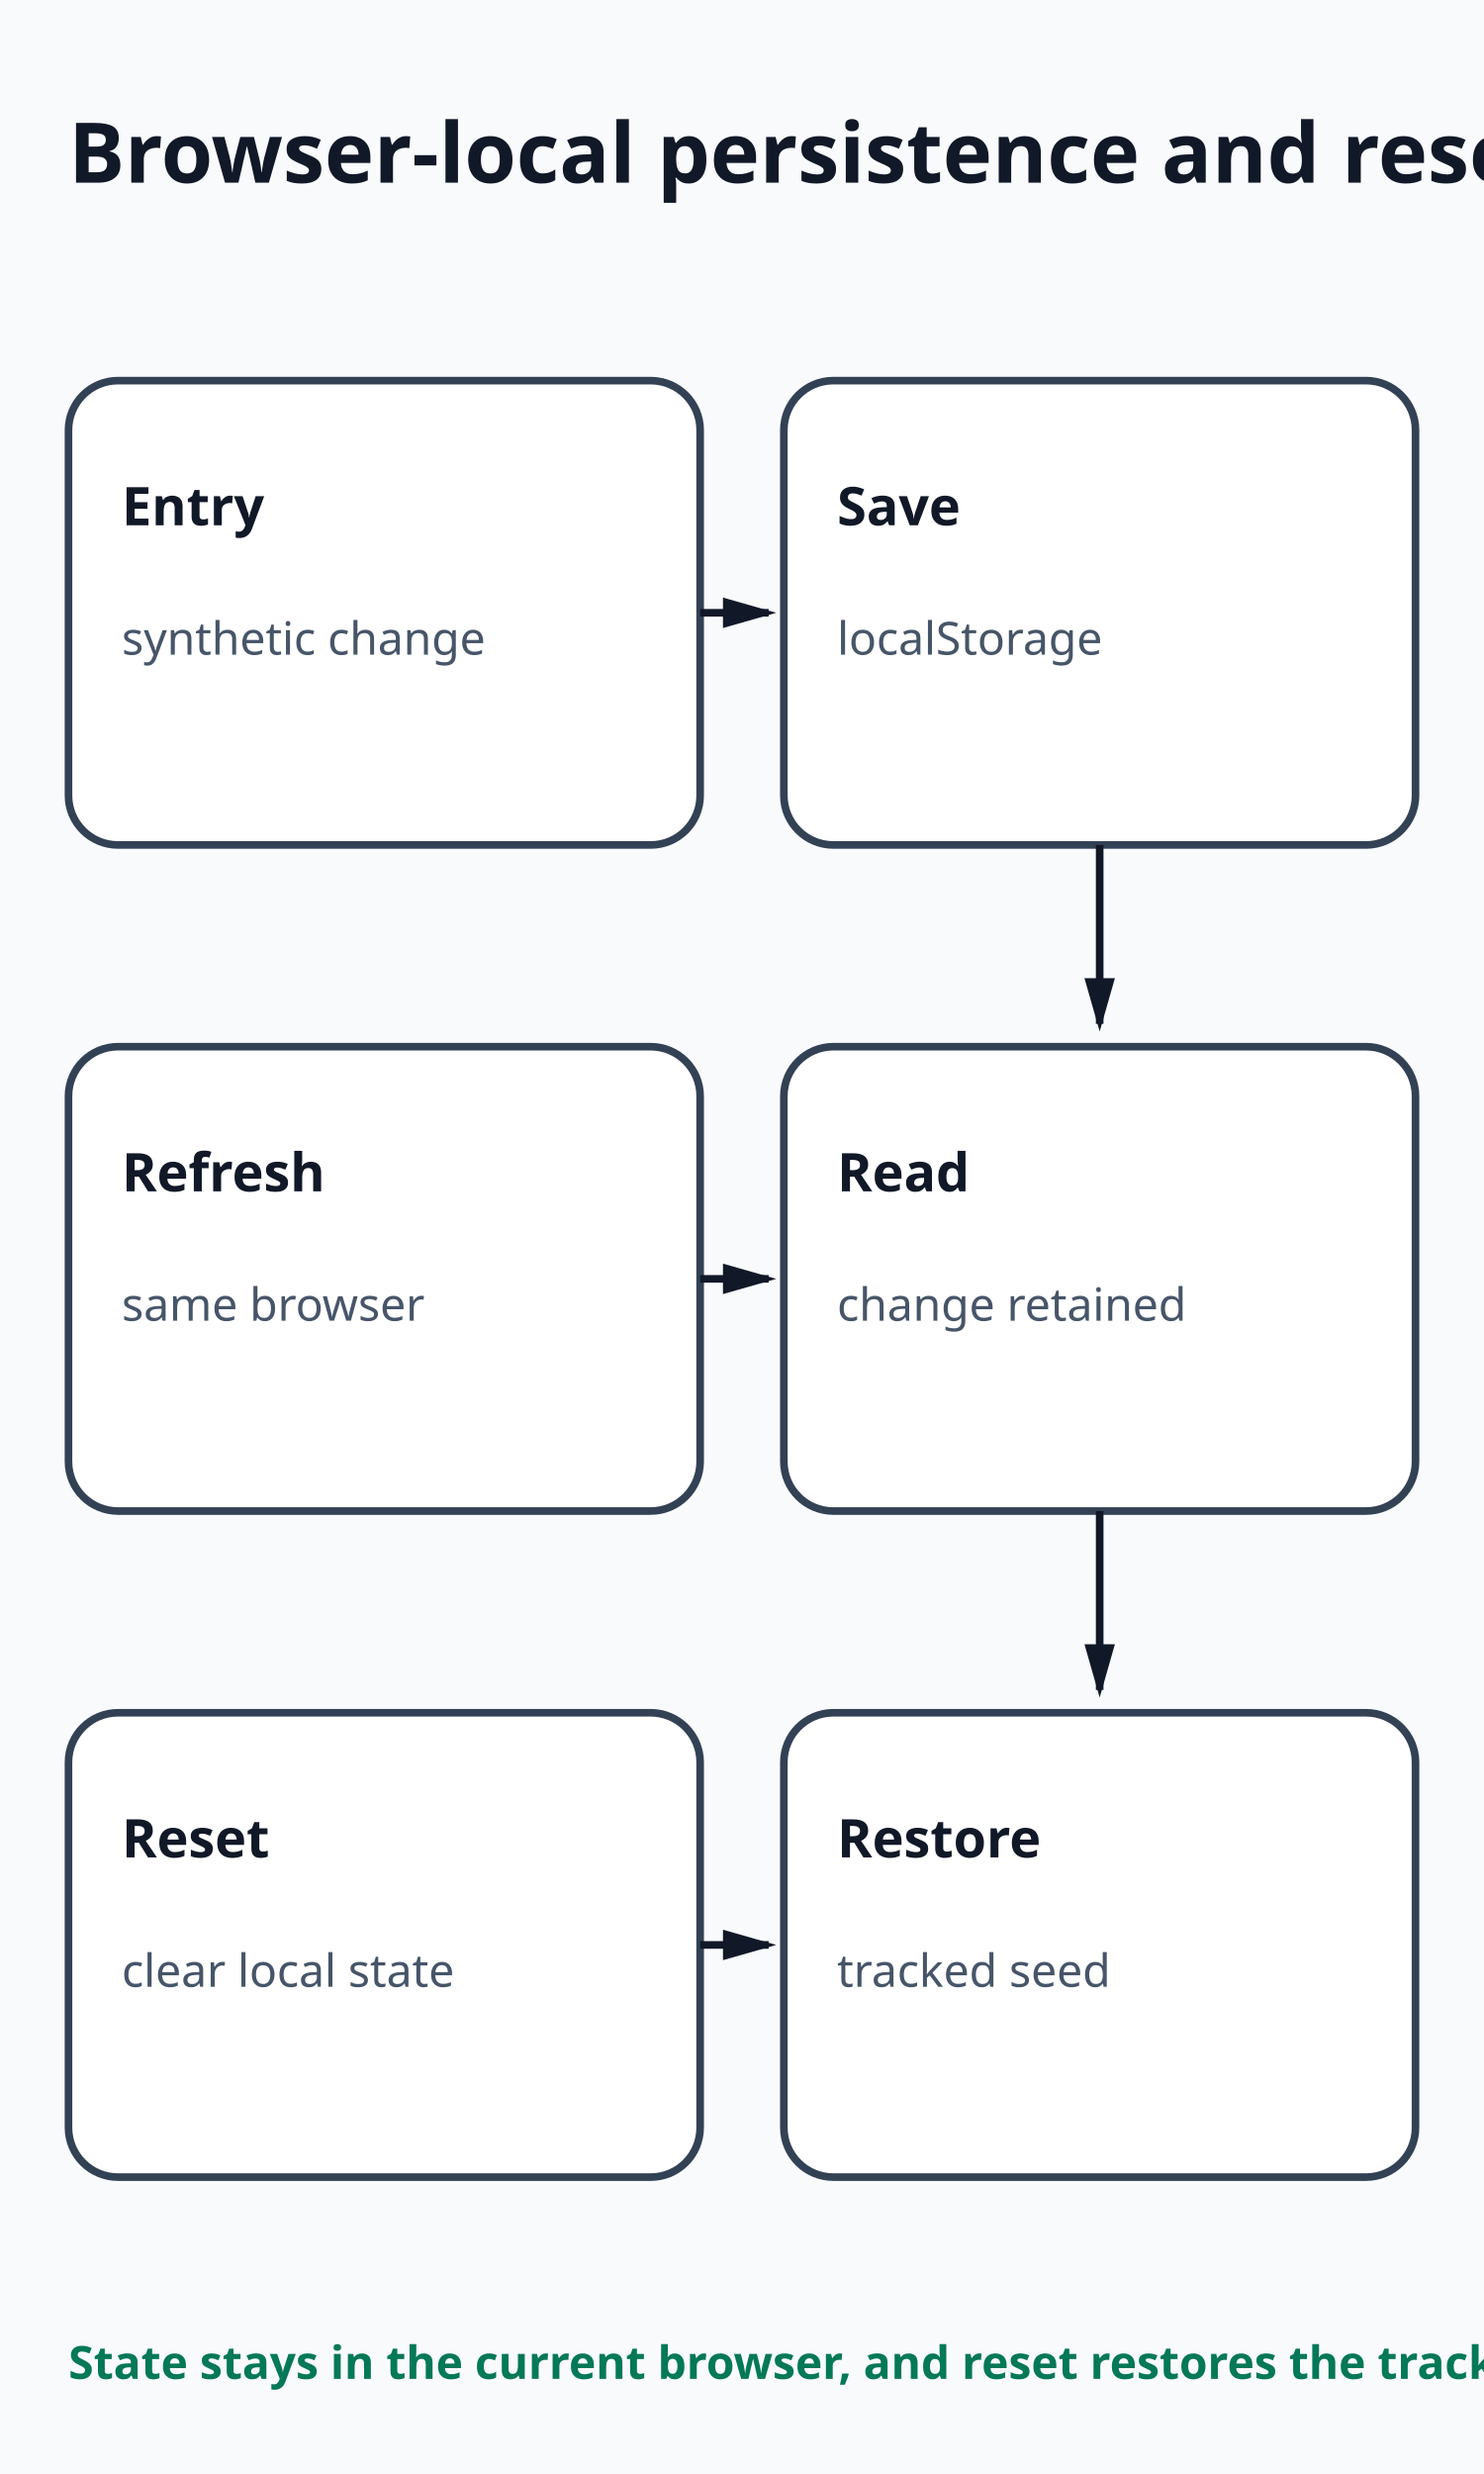
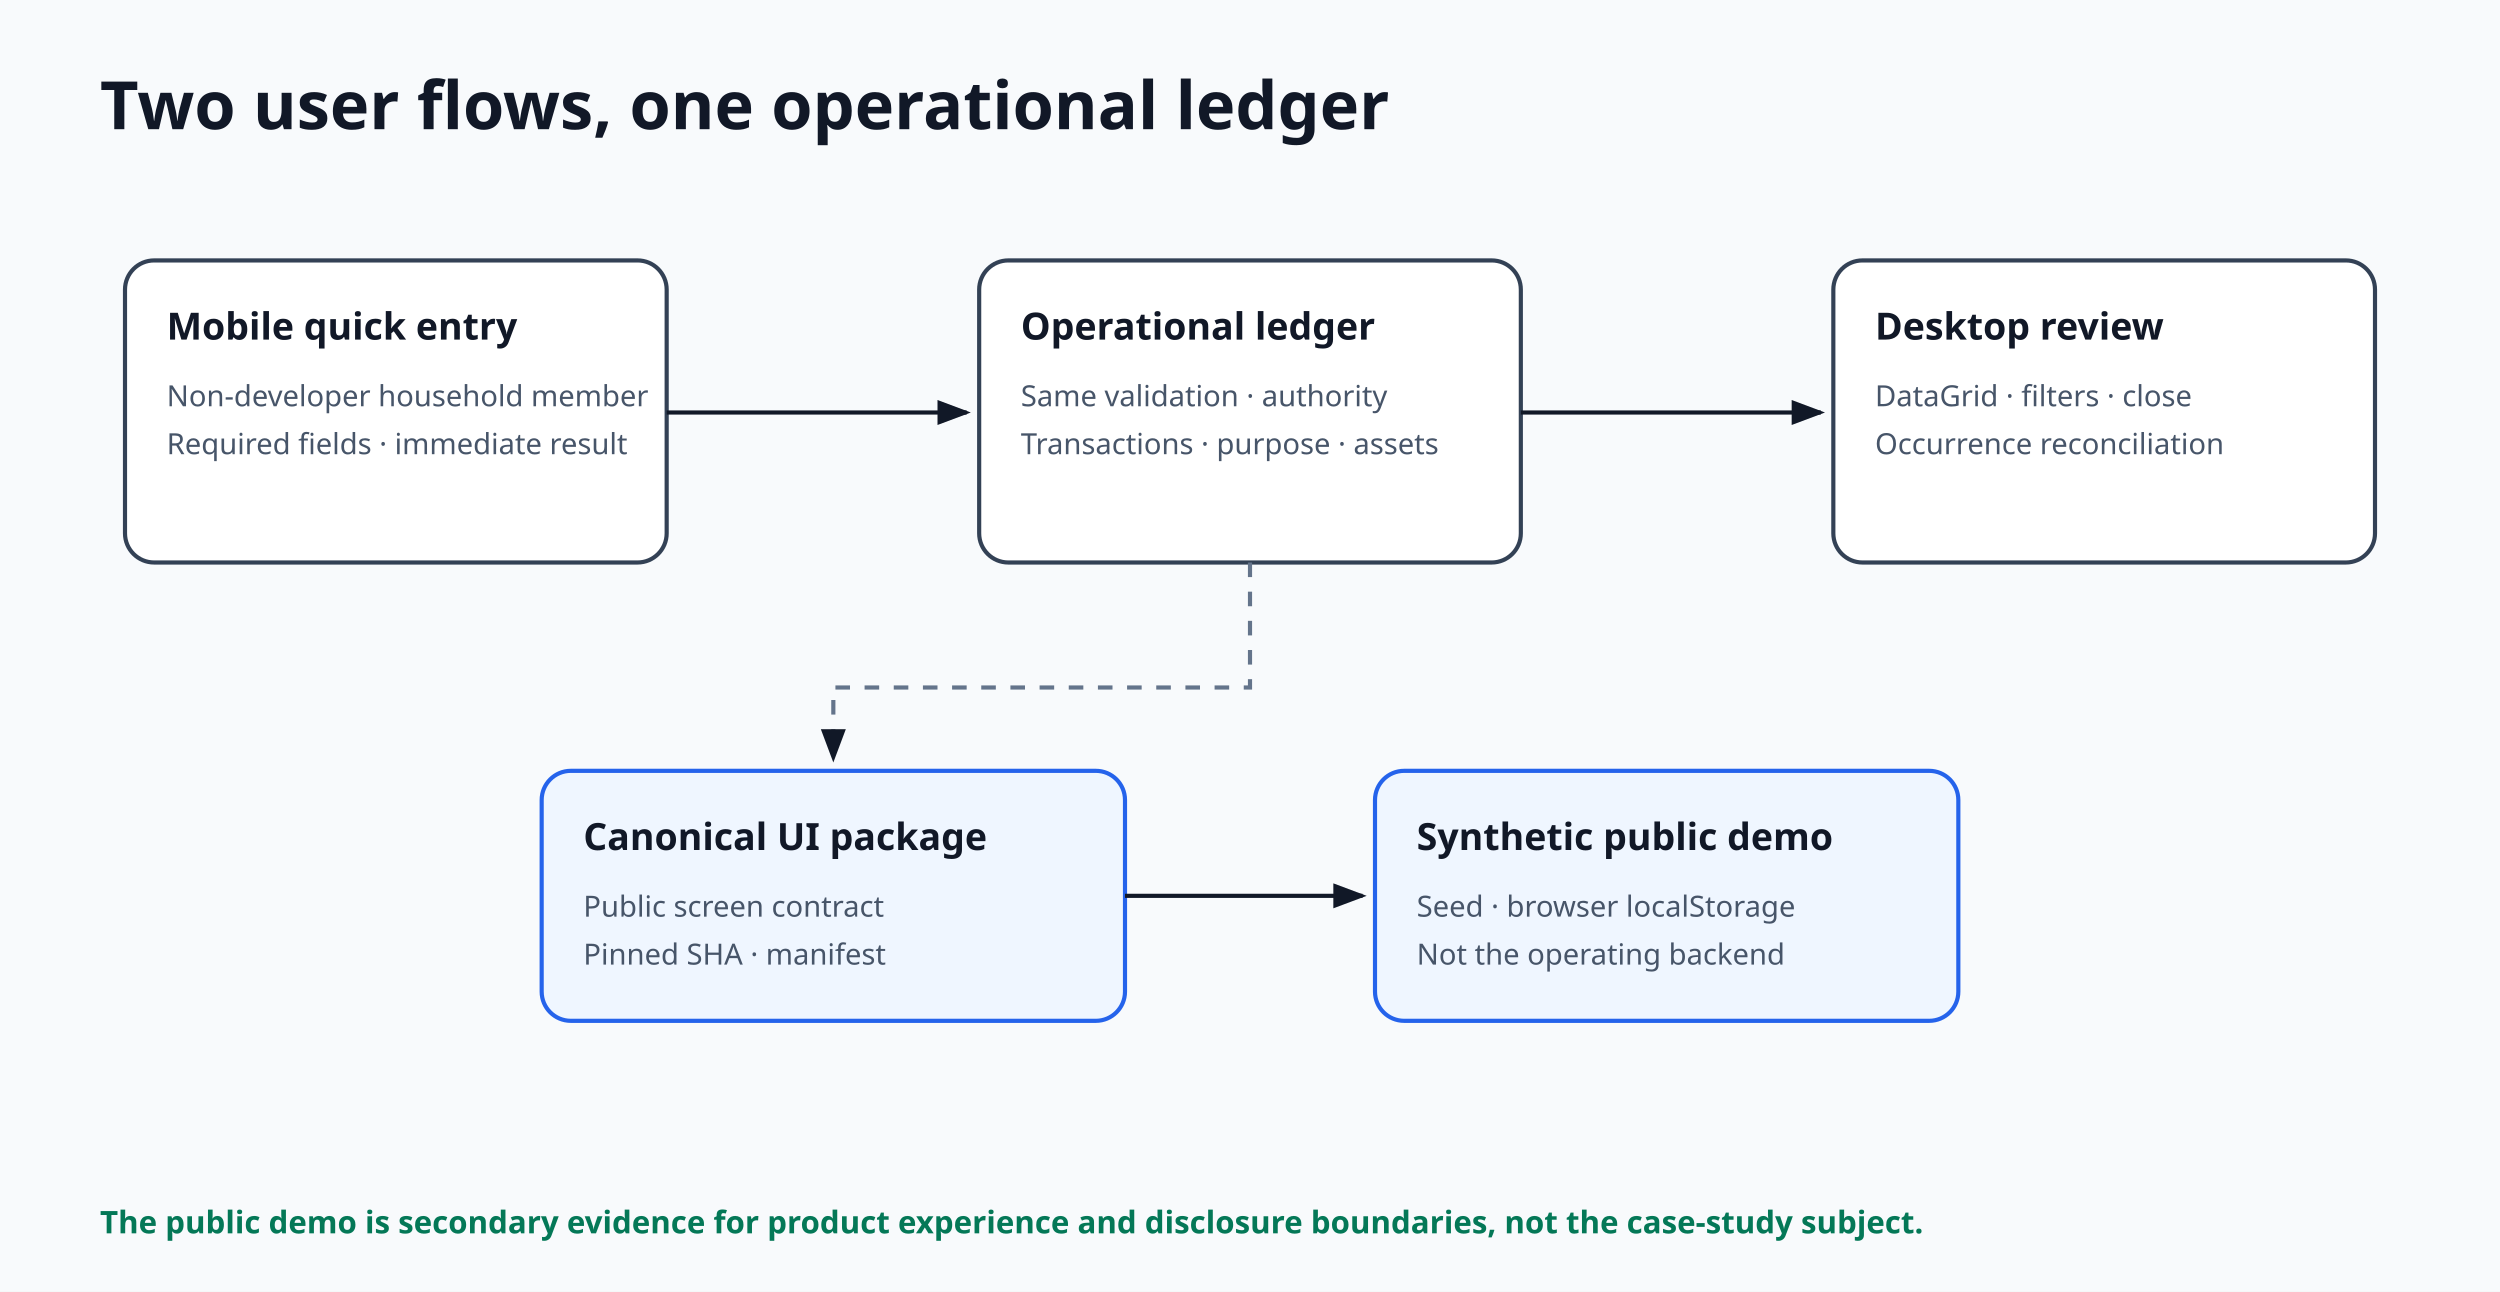
- <svg xmlns="http://www.w3.org/2000/svg" viewBox="0 0 390 650" role="img" aria-labelledby="title desc">
+ <svg xmlns="http://www.w3.org/2000/svg" viewBox="0 0 1200 620" role="img" aria-labelledby="title desc">
  <defs>
-     <style>.t{font:700 22px system-ui,sans-serif;fill:#111827}.h{font:700 14px system-ui,sans-serif;fill:#111827}.b{font:500 12px system-ui,sans-serif;fill:#475569}.box{fill:#fff;stroke:#334155;stroke-width:2}.arrow{stroke:#111827;stroke-width:2;fill:none;marker-end:url(#m)}.note{font:700 12px system-ui,sans-serif;fill:#047857}</style>
-     <marker id="m" markerWidth="7" markerHeight="7" refX="6" refY="2" orient="auto">
-       <path d="M0,0 L0,4 L7,2 z" fill="#111827" />
+     <style>.title{font:700 32px system-ui,sans-serif;fill:#111827}.head{font:700 18px system-ui,sans-serif;fill:#111827}.body{font:500 14px system-ui,sans-serif;fill:#475569}.box{fill:#fff;stroke:#334155;stroke-width:2}.muted{fill:#f8fafc;stroke:#94a3b8;stroke-width:2}.evidence{fill:#eff6ff;stroke:#2563eb;stroke-width:2}.arrow{stroke:#111827;stroke-width:2;fill:none;marker-end:url(#m)}.dash{stroke:#64748b;stroke-width:2;fill:none;stroke-dasharray:7 7;marker-end:url(#m)}.note{font:700 15px system-ui,sans-serif;fill:#047857}</style>
+     <marker id="m" markerWidth="8" markerHeight="8" refX="7" refY="3" orient="auto">
+       <path d="M0,0 L0,6 L8,3 z" fill="#111827" />
    </marker>
  </defs>
-   <rect width="390" height="650" fill="#f8fafc" />
-   <text x="18" y="48" class="t">Browser-local persistence and reset boundary</text>
-   <rect x="18" y="100" width="166" height="122" rx="13" class="box" />
-   <text x="32" y="138" class="h">Entry</text>
-   <text x="32" y="172" class="b">synthetic change</text>
-   <rect x="206" y="100" width="166" height="122" rx="13" class="box" />
-   <text x="220" y="138" class="h">Save</text>
-   <text x="220" y="172" class="b">localStorage</text>
-   <rect x="18" y="275" width="166" height="122" rx="13" class="box" />
-   <text x="32" y="313" class="h">Refresh</text>
-   <text x="32" y="347" class="b">same browser</text>
-   <rect x="206" y="275" width="166" height="122" rx="13" class="box" />
-   <text x="220" y="313" class="h">Read</text>
-   <text x="220" y="347" class="b">change retained</text>
-   <rect x="18" y="450" width="166" height="122" rx="13" class="box" />
-   <text x="32" y="488" class="h">Reset</text>
-   <text x="32" y="522" class="b">clear local state</text>
-   <rect x="206" y="450" width="166" height="122" rx="13" class="box" />
-   <text x="220" y="488" class="h">Restore</text>
-   <text x="220" y="522" class="b">tracked seed</text>
-   <path d="M184 161 H202" class="arrow" />
-   <path d="M289 222 V269" class="arrow" />
-   <path d="M184 336 H202" class="arrow" />
-   <path d="M289 397 V444" class="arrow" />
-   <path d="M184 511 H202" class="arrow" />
-   <text x="18" y="625" class="note">State stays in the current browser, and reset restores the tracked seed</text>
+   <rect width="100%" height="100%" fill="#f8fafc" />
+   <text x="48" y="62" class="title">Two user flows, one operational ledger</text>
+   <rect x="60" y="125" width="260" height="145" rx="14" class="box" />
+   <text x="80" y="163" class="head">Mobile quick entry</text>
+   <text x="80" y="195" class="body">Non-developer household member</text>
+   <text x="80" y="218" class="body">Required fields · immediate result</text>
+   <rect x="470" y="125" width="260" height="145" rx="14" class="box" />
+   <text x="490" y="163" class="head">Operational ledger</text>
+   <text x="490" y="195" class="body">Same validation · authority</text>
+   <text x="490" y="218" class="body">Transactions · purpose · assets</text>
+   <rect x="880" y="125" width="260" height="145" rx="14" class="box" />
+   <text x="900" y="163" class="head">Desktop review</text>
+   <text x="900" y="195" class="body">DataGrid · filters · close</text>
+   <text x="900" y="218" class="body">Occurrence reconciliation</text>
+   <rect x="260" y="370" width="280" height="120" rx="14" class="evidence" />
+   <text x="280" y="408" class="head">Canonical UI package</text>
+   <text x="280" y="440" class="body">Public screen contract</text>
+   <text x="280" y="463" class="body">Pinned SHA · manifest</text>
+   <rect x="660" y="370" width="280" height="120" rx="14" class="evidence" />
+   <text x="680" y="408" class="head">Synthetic public demo</text>
+   <text x="680" y="440" class="body">Seed · browser localStorage</text>
+   <text x="680" y="463" class="body">Not the operating backend</text>
+   <path d="M320 198 H464" class="arrow" />
+   <path d="M730 198 H874" class="arrow" />
+   <path d="M600 270 V330 H400 V364" class="dash" />
+   <path d="M540 430 H654" class="arrow" />
+   <text x="48" y="592" class="note">The public demo is secondary evidence for product experience and disclosure boundaries, not the case-study subject.</text>
</svg>
